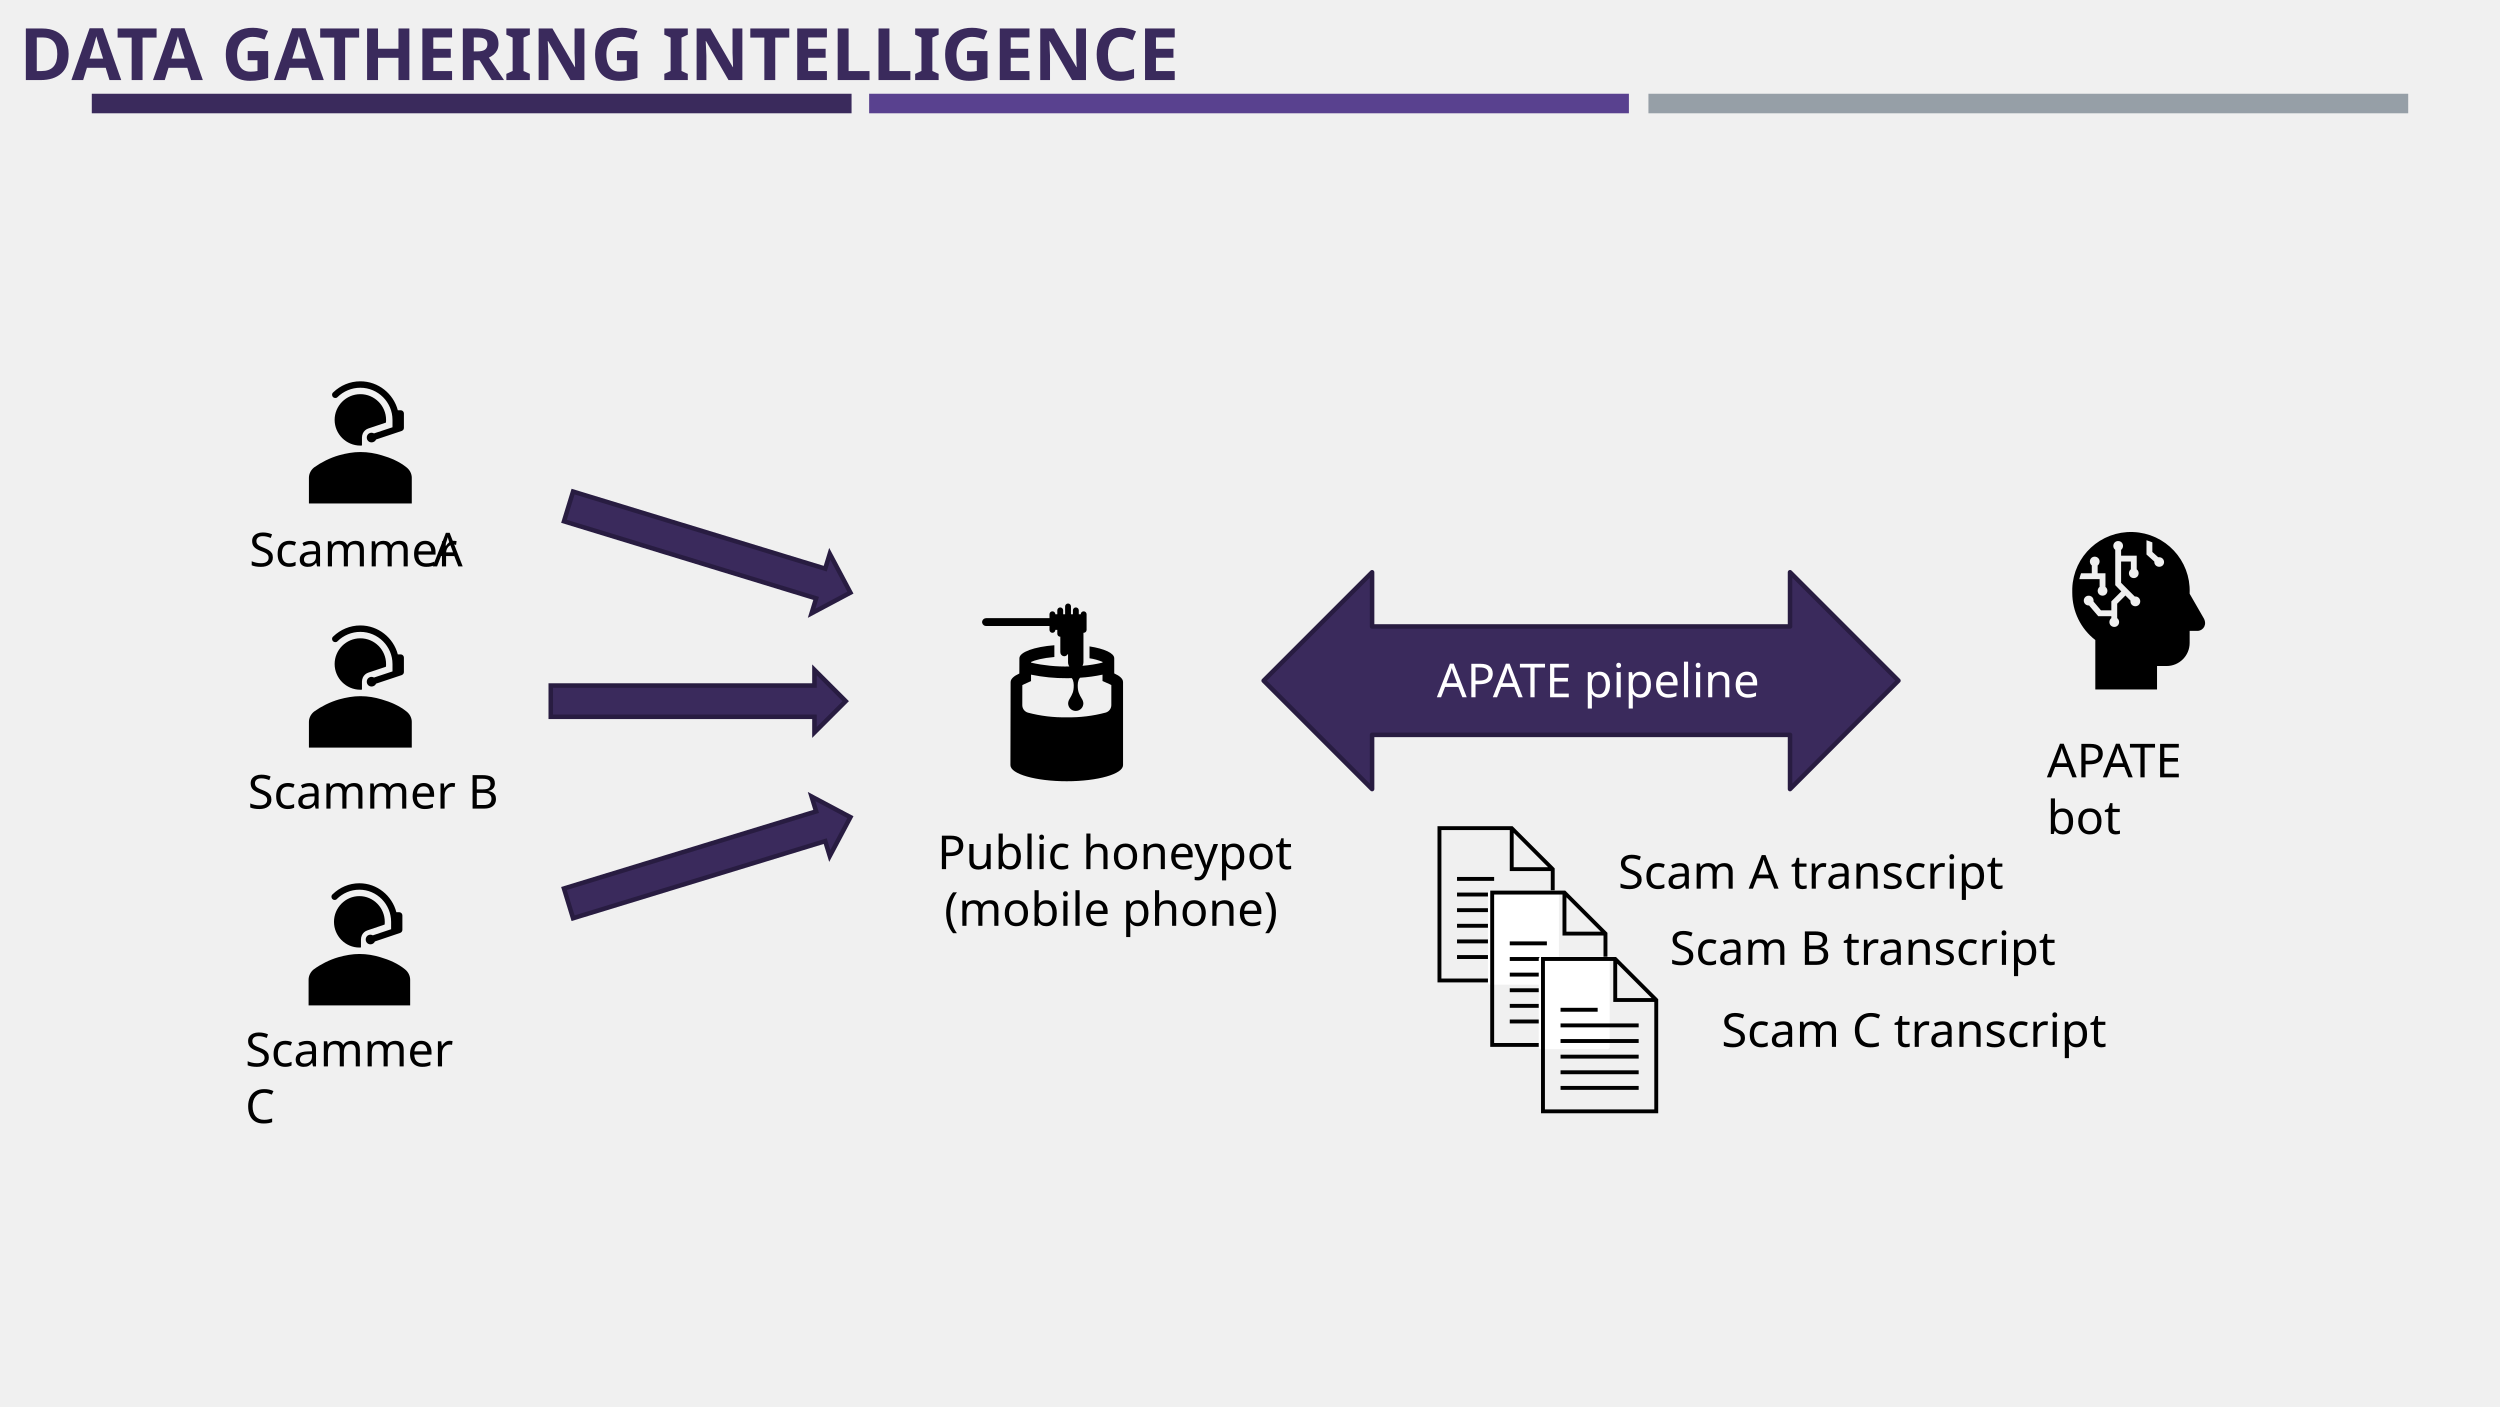
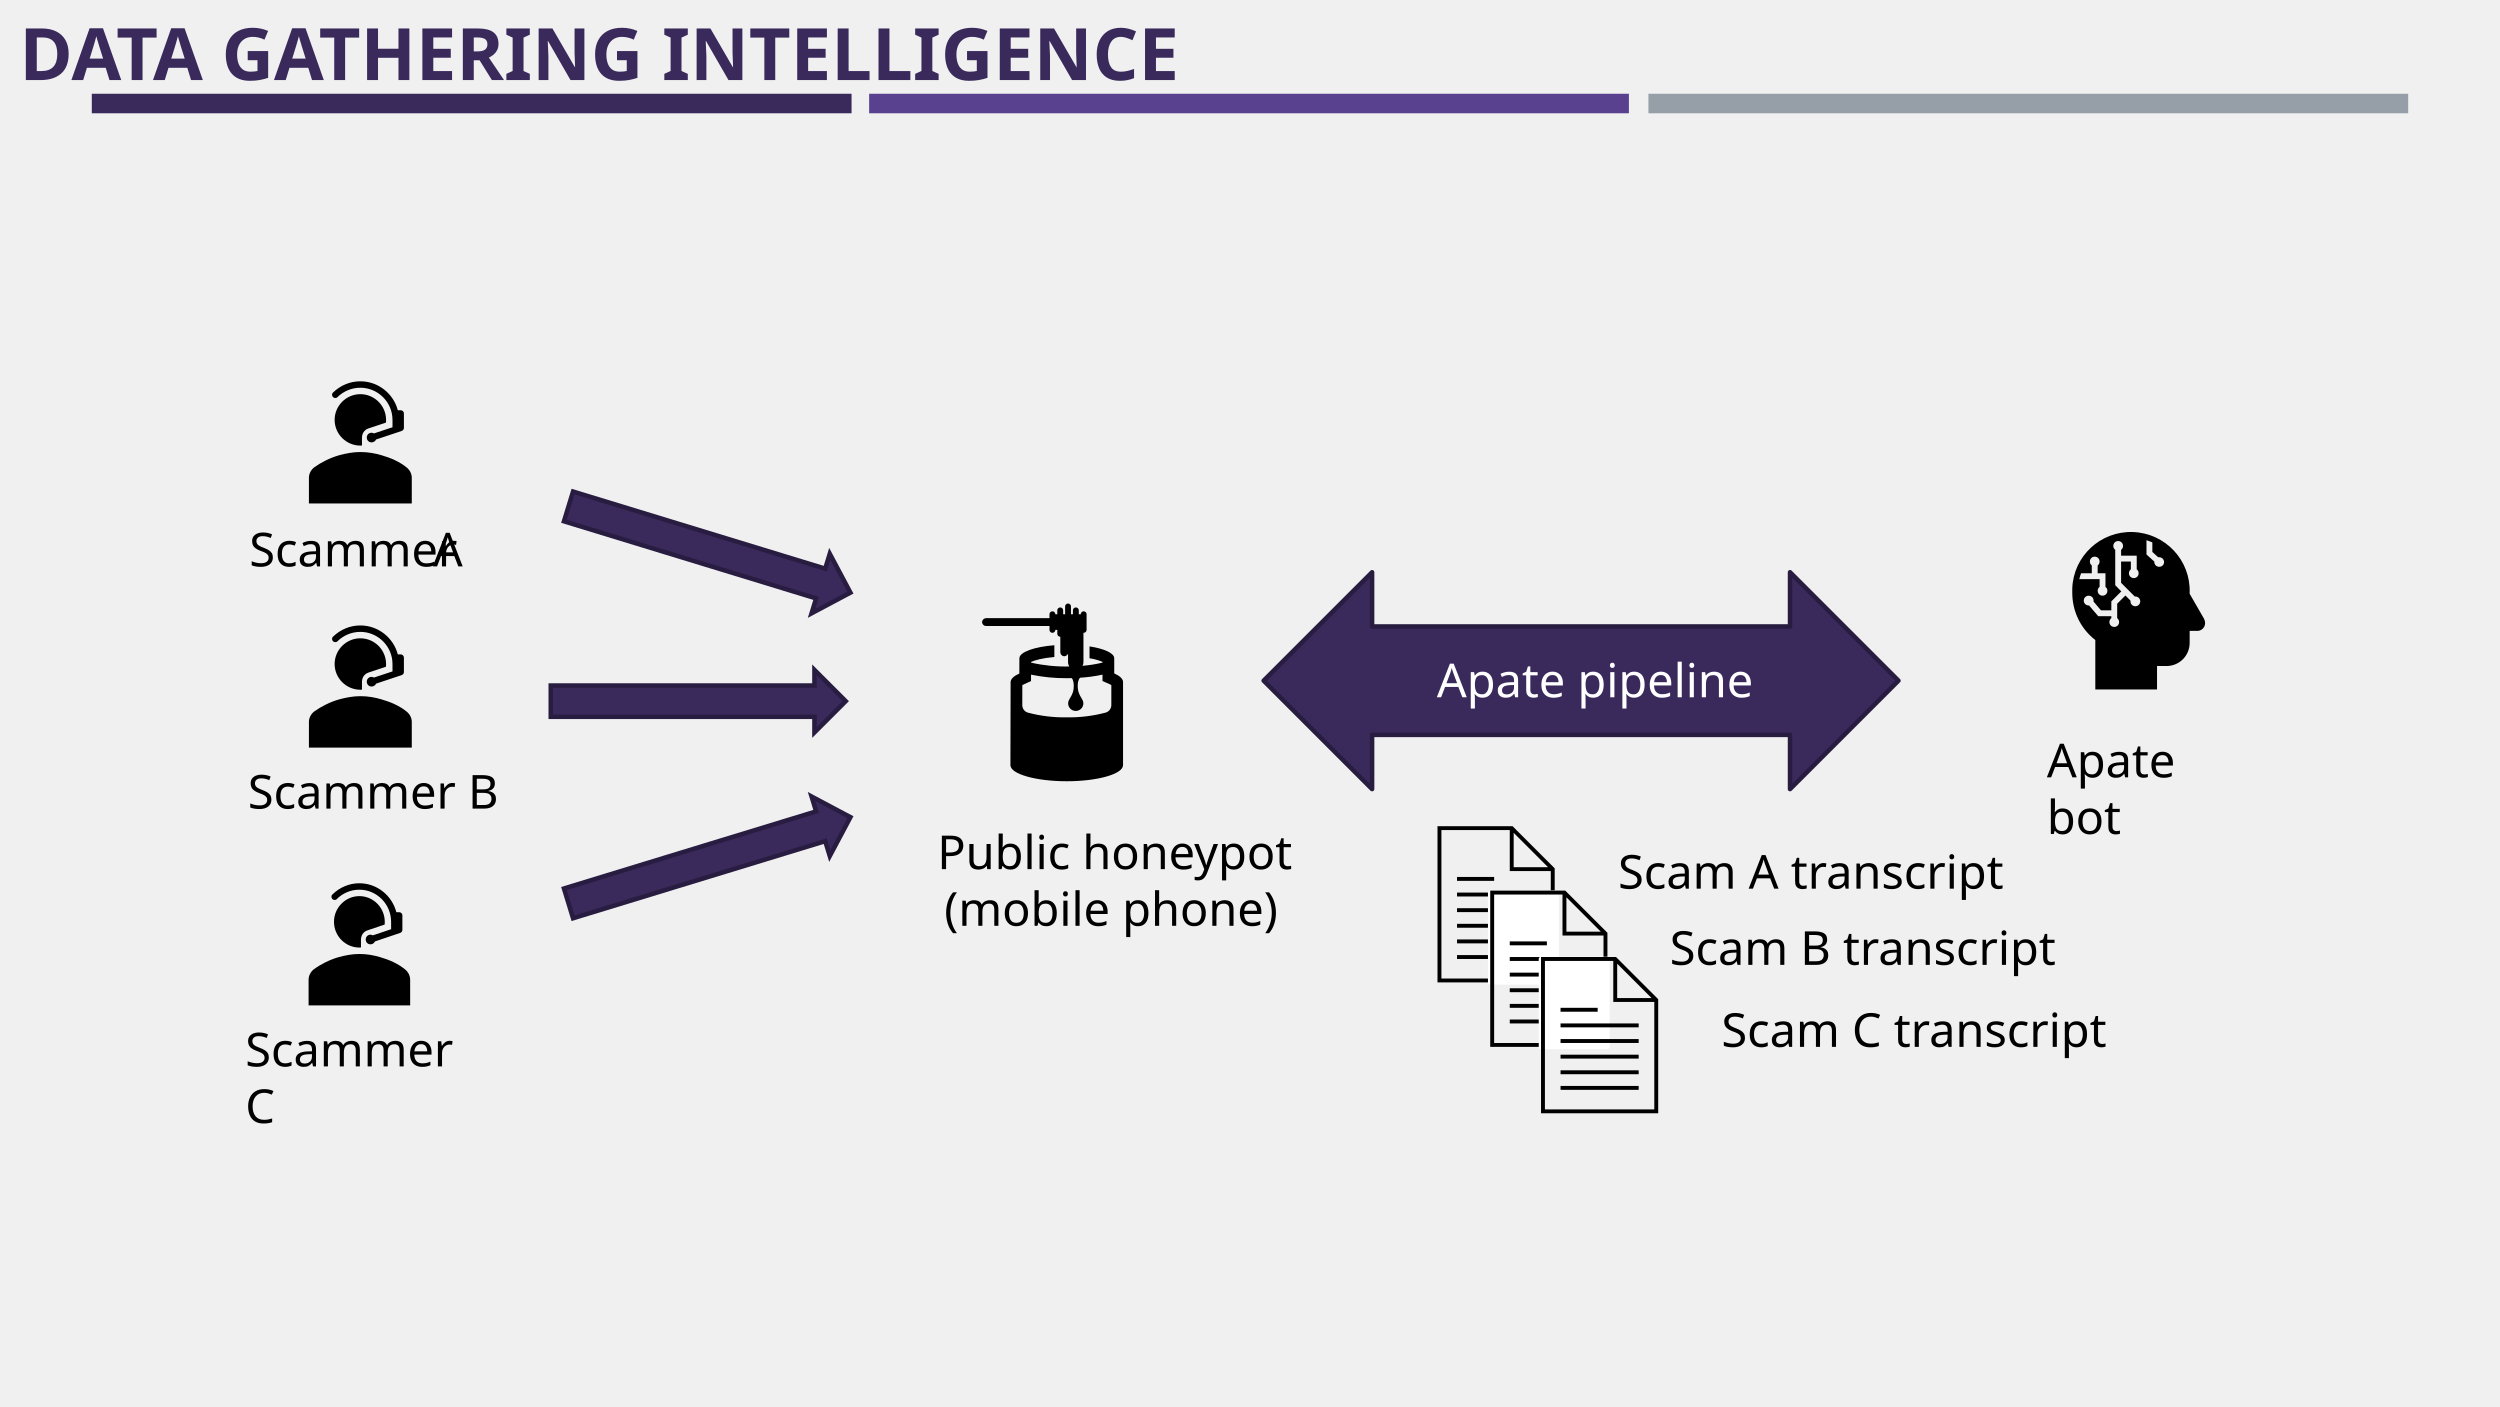
<svg xmlns="http://www.w3.org/2000/svg" width="1280" height="720" overflow="hidden">
  <g>
    <rect x="0" y="0" width="1280" height="720" fill="#FFFFFF" fill-opacity="0" />
    <rect x="47" y="48" width="389" height="10" fill="#3A2A5C" />
    <rect x="844" y="48" width="389" height="10" fill="#969FA7" />
    <rect x="445" y="48" width="389" height="10" fill="#59418F" />
    <text fill="#3A2A5C" font-family="Gill Sans MT,Gill Sans MT_MSFontService,sans-serif" font-weight="700" font-size="37" transform="translate(9.90772 41)">DATA GATHERING INTELLIGENCE</text>
    <g>
      <g>
        <g>
          <path d="M208.2 239.337C204.579 236.375 199.971 234.4 195.363 233.083 192.071 232.096 188.45 231.438 184.5 231.438 180.879 231.438 177.258 232.096 173.637 233.083 169.029 234.4 164.421 236.704 160.8 239.337 159.154 240.654 158.167 242.629 158.167 244.604L158.167 257.771 210.833 257.771 210.833 244.604C210.833 242.629 209.846 240.654 208.2 239.337Z" />
          <path d="M171.663 203.788C172.156 203.788 172.568 203.623 172.815 203.294L172.815 203.294C175.859 200.331 179.974 198.521 184.5 198.521 193.552 198.521 200.958 205.927 200.958 214.979L200.958 218.765 191.495 221.892C191.083 221.727 190.672 221.562 190.26 221.562 188.861 221.562 187.792 222.632 187.792 224.031 187.792 225.43 188.861 226.5 190.26 226.5 191.248 226.5 192.153 225.924 192.565 225.019L205.649 220.657C206.307 220.41 206.801 219.834 206.801 219.094L206.801 211.688C206.801 210.782 206.06 210.042 205.155 210.042L203.674 210.042C201.452 201.566 193.717 195.229 184.5 195.229 179.151 195.229 174.296 197.369 170.675 200.825 170.264 201.154 170.017 201.566 170.017 202.142 170.017 203.047 170.757 203.788 171.663 203.788Z" />
          <path d="M197.584 216.378C197.667 215.884 197.667 215.473 197.667 214.979 197.667 207.738 191.742 201.812 184.5 201.812 177.258 201.812 171.333 207.738 171.333 214.979 171.333 222.221 177.258 228.146 184.5 228.146 184.747 228.146 185.076 228.146 185.323 228.064L185.323 224.031 185.323 224.031C185.323 223.291 185.488 222.55 185.817 221.809 186.393 220.657 187.38 219.752 188.697 219.341L197.584 216.378Z" />
        </g>
      </g>
    </g>
    <text font-family="Gill Sans MT,Gill Sans MT_MSFontService,sans-serif" font-weight="400" font-size="24" transform="translate(127.655 290)">Scammer</text>
    <text font-family="Gill Sans MT,Gill Sans MT_MSFontService,sans-serif" font-weight="400" font-size="24" transform="translate(221.588 290)">A</text>
    <g>
      <g>
        <g>
          <path d="M208.2 364.337C204.579 361.375 199.971 359.4 195.363 358.083 192.071 357.096 188.45 356.438 184.5 356.438 180.879 356.438 177.258 357.096 173.637 358.083 169.029 359.4 164.421 361.704 160.8 364.337 159.154 365.654 158.167 367.629 158.167 369.604L158.167 382.771 210.833 382.771 210.833 369.604C210.833 367.629 209.846 365.654 208.2 364.337Z" />
          <path d="M171.663 328.788C172.156 328.788 172.568 328.623 172.815 328.294L172.815 328.294C175.859 325.331 179.974 323.521 184.5 323.521 193.552 323.521 200.958 330.927 200.958 339.979L200.958 343.765 191.495 346.892C191.083 346.727 190.672 346.562 190.26 346.562 188.861 346.562 187.792 347.632 187.792 349.031 187.792 350.43 188.861 351.5 190.26 351.5 191.248 351.5 192.153 350.924 192.565 350.019L205.649 345.657C206.307 345.41 206.801 344.834 206.801 344.094L206.801 336.688C206.801 335.782 206.06 335.042 205.155 335.042L203.674 335.042C201.452 326.566 193.717 320.229 184.5 320.229 179.151 320.229 174.296 322.369 170.675 325.825 170.264 326.154 170.017 326.566 170.017 327.142 170.017 328.047 170.757 328.788 171.663 328.788Z" />
          <path d="M197.584 341.378C197.667 340.884 197.667 340.473 197.667 339.979 197.667 332.737 191.742 326.812 184.5 326.812 177.258 326.812 171.333 332.737 171.333 339.979 171.333 347.221 177.258 353.146 184.5 353.146 184.747 353.146 185.076 353.146 185.323 353.064L185.323 349.031 185.323 349.031C185.323 348.291 185.488 347.55 185.817 346.809 186.393 345.657 187.38 344.752 188.697 344.341L197.584 341.378Z" />
        </g>
      </g>
    </g>
    <text font-family="Gill Sans MT,Gill Sans MT_MSFontService,sans-serif" font-weight="400" font-size="24" transform="translate(126.91 414)">Scammer B</text>
    <g>
      <g>
        <g>
          <path d="M62.4 51.675C58.825 48.75 54.275 46.8 49.725 45.5 46.475 44.525 42.9 43.875 39 43.875 35.425 43.875 31.85 44.525 28.275 45.5 23.725 46.8 19.175 49.075 15.6 51.675 13.975 52.975 13 54.925 13 56.875L13 69.875 65 69.875 65 56.875C65 54.925 64.025 52.975 62.4 51.675Z" transform="matrix(1 0 0 1.01282 145 444)" />
          <path d="M26.325 16.575C26.812 16.575 27.219 16.413 27.462 16.087L27.462 16.087C30.469 13.162 34.531 11.375 39 11.375 47.938 11.375 55.25 18.688 55.25 27.625L55.25 31.363 45.906 34.45C45.5 34.288 45.094 34.125 44.688 34.125 43.306 34.125 42.25 35.181 42.25 36.562 42.25 37.944 43.306 39 44.688 39 45.663 39 46.556 38.431 46.962 37.538L59.881 33.231C60.531 32.987 61.019 32.419 61.019 31.688L61.019 24.375C61.019 23.481 60.288 22.75 59.394 22.75L57.931 22.75C55.737 14.381 48.1 8.125 39 8.125 33.719 8.125 28.925 10.238 25.35 13.65 24.944 13.975 24.7 14.381 24.7 14.95 24.7 15.844 25.431 16.575 26.325 16.575Z" transform="matrix(1 0 0 1.01282 145 444)" />
          <path d="M51.919 29.006C52 28.519 52 28.113 52 27.625 52 20.475 46.15 14.625 39 14.625 31.85 14.625 26 20.475 26 27.625 26 34.775 31.85 40.625 39 40.625 39.244 40.625 39.569 40.625 39.812 40.544L39.812 36.562 39.812 36.562C39.812 35.831 39.975 35.1 40.3 34.369 40.869 33.231 41.844 32.337 43.144 31.931L51.919 29.006Z" transform="matrix(1 0 0 1.01282 145 444)" />
        </g>
      </g>
    </g>
    <text font-family="Gill Sans MT,Gill Sans MT_MSFontService,sans-serif" font-weight="400" font-size="24" transform="translate(125.586 546)">Scammer</text>
    <text font-family="Gill Sans MT,Gill Sans MT_MSFontService,sans-serif" font-weight="400" font-size="24" transform="translate(125.586 575)">C</text>
    <path d="M282 351 417 351 417 343 433 359 417 375 417 367 282 367Z" stroke="#281C41" stroke-width="2.333" stroke-linecap="round" stroke-miterlimit="8" fill="#3A2A5C" fill-rule="evenodd" />
    <path d="M293.415 251.696 422.516 291.166 424.842 283.559 435.404 303.424 415.539 313.987 417.865 306.38 288.763 266.91Z" stroke="#281C41" stroke-width="2.333" stroke-linecap="round" stroke-miterlimit="8" fill="#3A2A5C" fill-rule="evenodd" />
    <path d="M0 7.955 135 7.955 135 0 150.909 15.909 135 31.818 135 23.864 0 23.864Z" stroke="#281C41" stroke-width="2.333" stroke-linecap="round" stroke-miterlimit="8" fill="#3A2A5C" fill-rule="evenodd" transform="matrix(0.956305 -0.292372 -0.292372 -0.956305 295.74 477.729)" />
    <path d="M647 348.5 702.5 293 702.5 320.75 916.5 320.75 916.5 293 972 348.5 916.5 404 916.5 376.25 702.5 376.25 702.5 404Z" stroke="#281C41" stroke-width="2.333" stroke-linecap="round" stroke-linejoin="round" stroke-miterlimit="10" fill="#3A2A5C" fill-rule="evenodd" />
-     <text fill="#FFFFFF" font-family="Gill Sans MT,Gill Sans MT_MSFontService,sans-serif" font-weight="400" font-size="24" transform="translate(735.655 357)">APATE pipeline</text>
+     <text fill="#FFFFFF" font-family="Gill Sans MT,Gill Sans MT_MSFontService,sans-serif" font-weight="400" font-size="24" transform="translate(735.655 357)">Apate pipeline</text>
    <g>
      <g>
        <g>
          <path d="M746 457 786 457 786 459 746 459Z" />
          <path d="M746 449 765 449 765 451 746 451Z" />
          <path d="M746 465 786 465 786 467 746 467Z" />
          <path d="M746 473 786 473 786 475 746 475Z" />
          <path d="M746 481 786 481 786 483 746 483Z" />
          <path d="M746 489 786 489 786 491 746 491Z" />
          <path d="M736 423 736 503 796 503 796 444.586 774.414 423ZM775.017 426.431 792.569 443.983C792.573 443.987 792.573 443.993 792.569 443.997 792.567 443.999 792.565 444 792.562 444L775 444 775 426.438C775 426.432 775.005 426.428 775.01 426.428 775.013 426.428 775.015 426.429 775.017 426.431ZM738 501 738 425 773 425 773 446 794 446 794 501Z" />
        </g>
      </g>
    </g>
    <rect x="763" y="457" width="34" height="46" stroke="#FFFFFF" stroke-width="2.333" stroke-linecap="round" stroke-linejoin="round" stroke-miterlimit="10" fill="#FFFFFF" />
    <g>
      <g>
        <g>
          <path d="M773 490 813 490 813 492 773 492Z" />
          <path d="M773 482 792 482 792 484 773 484Z" />
          <path d="M773 498 813 498 813 500 773 500Z" />
          <path d="M773 506 813 506 813 508 773 508Z" />
          <path d="M773 514 813 514 813 516 773 516Z" />
          <path d="M773 522 813 522 813 524 773 524Z" />
          <path d="M763 456 763 536 823 536 823 477.586 801.414 456ZM802.017 459.431 819.569 476.983C819.573 476.987 819.573 476.993 819.569 476.997 819.567 476.999 819.565 477 819.562 477L802 477 802 459.438C802 459.432 802.005 459.428 802.01 459.428 802.013 459.428 802.015 459.429 802.017 459.431ZM765 534 765 458 800 458 800 479 821 479 821 534Z" />
        </g>
      </g>
    </g>
    <rect x="789" y="491" width="34" height="45" stroke="#FFFFFF" stroke-width="2.333" stroke-linecap="round" stroke-linejoin="round" stroke-miterlimit="10" fill="#FFFFFF" />
    <g>
      <g>
        <g>
          <path d="M799 524 839 524 839 526 799 526Z" />
          <path d="M799 516 818 516 818 518 799 518Z" />
          <path d="M799 532 839 532 839 534 799 534Z" />
          <path d="M799 540 839 540 839 542 799 542Z" />
          <path d="M799 548 839 548 839 550 799 550Z" />
          <path d="M799 556 839 556 839 558 799 558Z" />
          <path d="M789 490 789 570 849 570 849 511.586 827.414 490ZM828.017 493.431 845.569 510.983C845.573 510.987 845.573 510.993 845.569 510.997 845.567 510.999 845.565 511 845.562 511L828 511 828 493.438C828 493.432 828.005 493.428 828.01 493.428 828.013 493.428 828.015 493.429 828.017 493.431ZM791 568 791 492 826 492 826 513 847 513 847 568Z" />
        </g>
      </g>
    </g>
    <text font-family="Gill Sans MT,Gill Sans MT_MSFontService,sans-serif" font-weight="400" font-size="24" transform="translate(828.474 455)">Scam A transcript</text>
    <text font-family="Gill Sans MT,Gill Sans MT_MSFontService,sans-serif" font-weight="400" font-size="24" transform="translate(854.925 494)">Scam B transcript</text>
    <text font-family="Gill Sans MT,Gill Sans MT_MSFontService,sans-serif" font-weight="400" font-size="24" transform="translate(881.377 536)">Scam C transcript</text>
    <g>
      <g>
        <g>
          <path d="M1128 316 1121.1 304 1121.1 303.5C1121.7 286.9 1108.7 273 1092.1 272.4 1075.5 271.8 1061.6 284.7 1061 301.3 1061 302 1061 302.8 1061 303.5 1061 313 1065.3 321.9 1072.8 327.7L1072.8 353 1104.4 353 1104.4 341 1109.3 341C1115.8 341 1121.1 335.7 1121.1 329.2 1121.1 329.1 1121.1 329.1 1121.1 329L1121.1 323 1125.5 323C1128.1 322.7 1130.4 319.7 1128 316ZM1065.5 293.5 1071 293.5 1071 289.5C1069.9 288.7 1069.7 287.1 1070.5 286 1071.3 284.9 1072.9 284.7 1074 285.5 1075.1 286.3 1075.3 287.9 1074.5 289 1074.4 289.2 1074.2 289.4 1074 289.5L1074 293.5 1078 293.5 1078 300.5C1079.1 301.3 1079.3 302.9 1078.5 304 1077.7 305.1 1076.1 305.3 1075 304.5 1073.9 303.7 1073.7 302.1 1074.5 301 1074.6 300.8 1074.8 300.6 1075 300.5L1075 296.5 1064.6 296.5C1064.9 295.5 1065.1 294.5 1065.5 293.5ZM1093.3 310.4C1091.9 310.4 1090.8 309.3 1090.8 307.9 1090.8 307.8 1090.8 307.6 1090.8 307.5L1088.2 304.9 1084 309.1 1084 316.5C1085.1 317.3 1085.3 318.9 1084.5 320 1083.7 321.1 1082.1 321.3 1081 320.5 1079.9 319.7 1079.7 318.1 1080.5 317 1080.6 316.8 1080.8 316.6 1081 316.5L1081 315.5 1074.3 315.5 1069.6 310C1068.2 310.1 1067 309.1 1066.9 307.7 1066.8 306.3 1067.8 305.1 1069.2 305 1070.6 304.9 1071.8 305.9 1071.9 307.3 1071.9 307.5 1071.9 307.8 1071.9 308L1075.7 312.5 1081 312.5 1081 307.9 1086.1 302.8 1083 299.6 1083 281.5C1081.9 280.7 1081.7 279.1 1082.5 278 1083.3 276.9 1084.9 276.7 1086 277.5 1087.1 278.3 1087.3 279.9 1086.5 281 1086.4 281.2 1086.2 281.4 1086 281.5L1086 284.5 1094 284.5 1094 291.5C1095.1 292.3 1095.3 293.9 1094.5 295 1093.7 296.1 1092.1 296.3 1091 295.5 1089.9 294.7 1089.7 293.1 1090.5 292 1090.6 291.8 1090.8 291.6 1091 291.5L1091 287.5 1086 287.5 1086 298.4 1093 305.4C1093.1 305.4 1093.2 305.4 1093.3 305.4 1094.7 305.4 1095.8 306.5 1095.8 307.9 1095.8 309.3 1094.7 310.4 1093.3 310.4L1093.3 310.4ZM1105.5 290.2C1104.1 290.2 1103 289.1 1103 287.7 1103 287.6 1103 287.6 1103 287.5L1099 283.9 1099 276.6C1100 276.9 1101 277.3 1102 277.7L1102 282.6 1105 285.3C1105.2 285.3 1105.3 285.3 1105.5 285.3 1106.9 285.3 1108 286.4 1108 287.8 1108 289.2 1106.9 290.2 1105.5 290.2L1105.5 290.2Z" />
        </g>
      </g>
    </g>
-     <text font-family="Gill Sans MT,Gill Sans MT_MSFontService,sans-serif" font-weight="400" font-size="24" transform="translate(1047.99 398)">APATE</text>
+     <text font-family="Gill Sans MT,Gill Sans MT_MSFontService,sans-serif" font-weight="400" font-size="24" transform="translate(1047.99 398)">Apate</text>
    <text font-family="Gill Sans MT,Gill Sans MT_MSFontService,sans-serif" font-weight="400" font-size="24" transform="translate(1047.99 427)">bot</text>
    <g>
      <g>
        <g>
          <path d="M570.486 344.786 570.486 337.063C570.546 334.434 565.423 332.133 557.835 330.953L557.835 337.038C560.12 337.373 562.354 337.99 564.486 338.876L564.486 339.26C561.124 340.073 557.703 340.618 554.255 340.89 554.561 340.326 554.724 339.695 554.728 339.053L554.728 323.989C554.764 323.989 554.798 324 554.835 324 555.663 324 556.335 323.328 556.335 322.5L556.335 314.5C556.335 313.672 555.663 313 554.835 313 554.007 313 553.335 313.672 553.335 314.5L552.335 314.5 552.335 312.5C552.335 311.672 551.663 311 550.835 311 550.007 311 549.335 311.672 549.335 312.5L549.335 314.5 548.335 314.5 548.335 310.5C548.335 309.672 547.663 309 546.835 309 546.007 309 545.335 309.672 545.335 310.5L545.335 314.5 544.335 314.5 544.335 312.5C544.335 311.672 543.663 311 542.835 311 542.007 311 541.335 311.672 541.335 312.5L541.335 314.5 540.335 314.5C540.335 313.672 539.663 313 538.835 313 538.007 313 537.335 313.672 537.335 314.5L537.335 316.5 504.942 316.5C503.937 316.478 503.061 317.179 502.862 318.164 502.676 319.253 503.409 320.286 504.498 320.472 504.609 320.491 504.722 320.5 504.835 320.5L537.335 320.5 537.335 322.5C537.335 323.328 538.007 324 538.835 324 539.663 324 540.335 323.328 540.335 322.5L541.335 322.5 541.335 324.5C541.335 325.328 542.007 326 542.835 326 542.852 326 542.868 326 542.885 326L542.885 333.88C542.861 334.959 543.663 335.879 544.736 336 545.528 336.058 546.279 335.642 546.65 334.941 546.679 334.894 546.74 334.879 546.787 334.907 546.814 334.923 546.832 334.951 546.835 334.982L546.835 339.058C546.835 339.832 547.064 340.59 547.493 341.234 540.913 341.395 534.339 340.738 527.921 339.28L527.921 338.913C529.763 338.024 533.9 336.891 539.834 336.385L539.834 330.361C529.499 331.167 521.927 333.873 521.927 337.061L521.9 344.842C519.076 346.116 517.436 347.625 517.436 349.242L517.336 391.766C517.335 396.293 530.309 400 546.167 400 562.025 400 575 396.293 575 391.762L575 349.238C575.037 347.6 573.372 346.072 570.486 344.786ZM566.151 364.834C559.636 366.576 552.909 367.397 546.167 367.273 539.454 367.399 532.756 366.589 526.267 364.866 524.568 364.359 523.406 362.794 523.412 361.021L523.43 350.783C523.664 350.649 523.97 350.489 524.366 350.311L527.884 348.723 527.896 345.423C533.904 346.669 540.028 347.277 546.164 347.237 547.031 347.237 547.895 347.226 548.758 347.203 548.983 347.493 549.165 347.814 549.3 348.156 549.606 348.989 549.761 349.869 549.759 350.756 549.803 354.163 549.016 355.47 547.692 357.726 547.21 358.429 546.928 359.251 546.878 360.102 546.879 362.254 548.622 363.998 550.774 364L550.788 364C552.94 363.997 554.682 362.252 554.682 360.1 554.631 359.249 554.35 358.427 553.867 357.724 552.543 355.468 551.756 354.161 551.8 350.754 551.798 349.867 551.953 348.987 552.259 348.154 552.428 347.731 552.67 347.341 552.974 347.002 556.845 346.76 560.693 346.232 564.486 345.422L564.486 348.678 568.044 350.264C568.444 350.444 568.761 350.605 568.999 350.74L568.999 361C569 362.767 567.843 364.325 566.151 364.834Z" />
        </g>
      </g>
    </g>
    <text font-family="Gill Sans MT,Gill Sans MT_MSFontService,sans-serif" font-weight="400" font-size="24" transform="translate(479.906 445)">Public honeypot</text>
    <text font-family="Gill Sans MT,Gill Sans MT_MSFontService,sans-serif" font-weight="400" font-size="24" transform="translate(483.479 474)">(mobile phone)</text>
  </g>
</svg>
